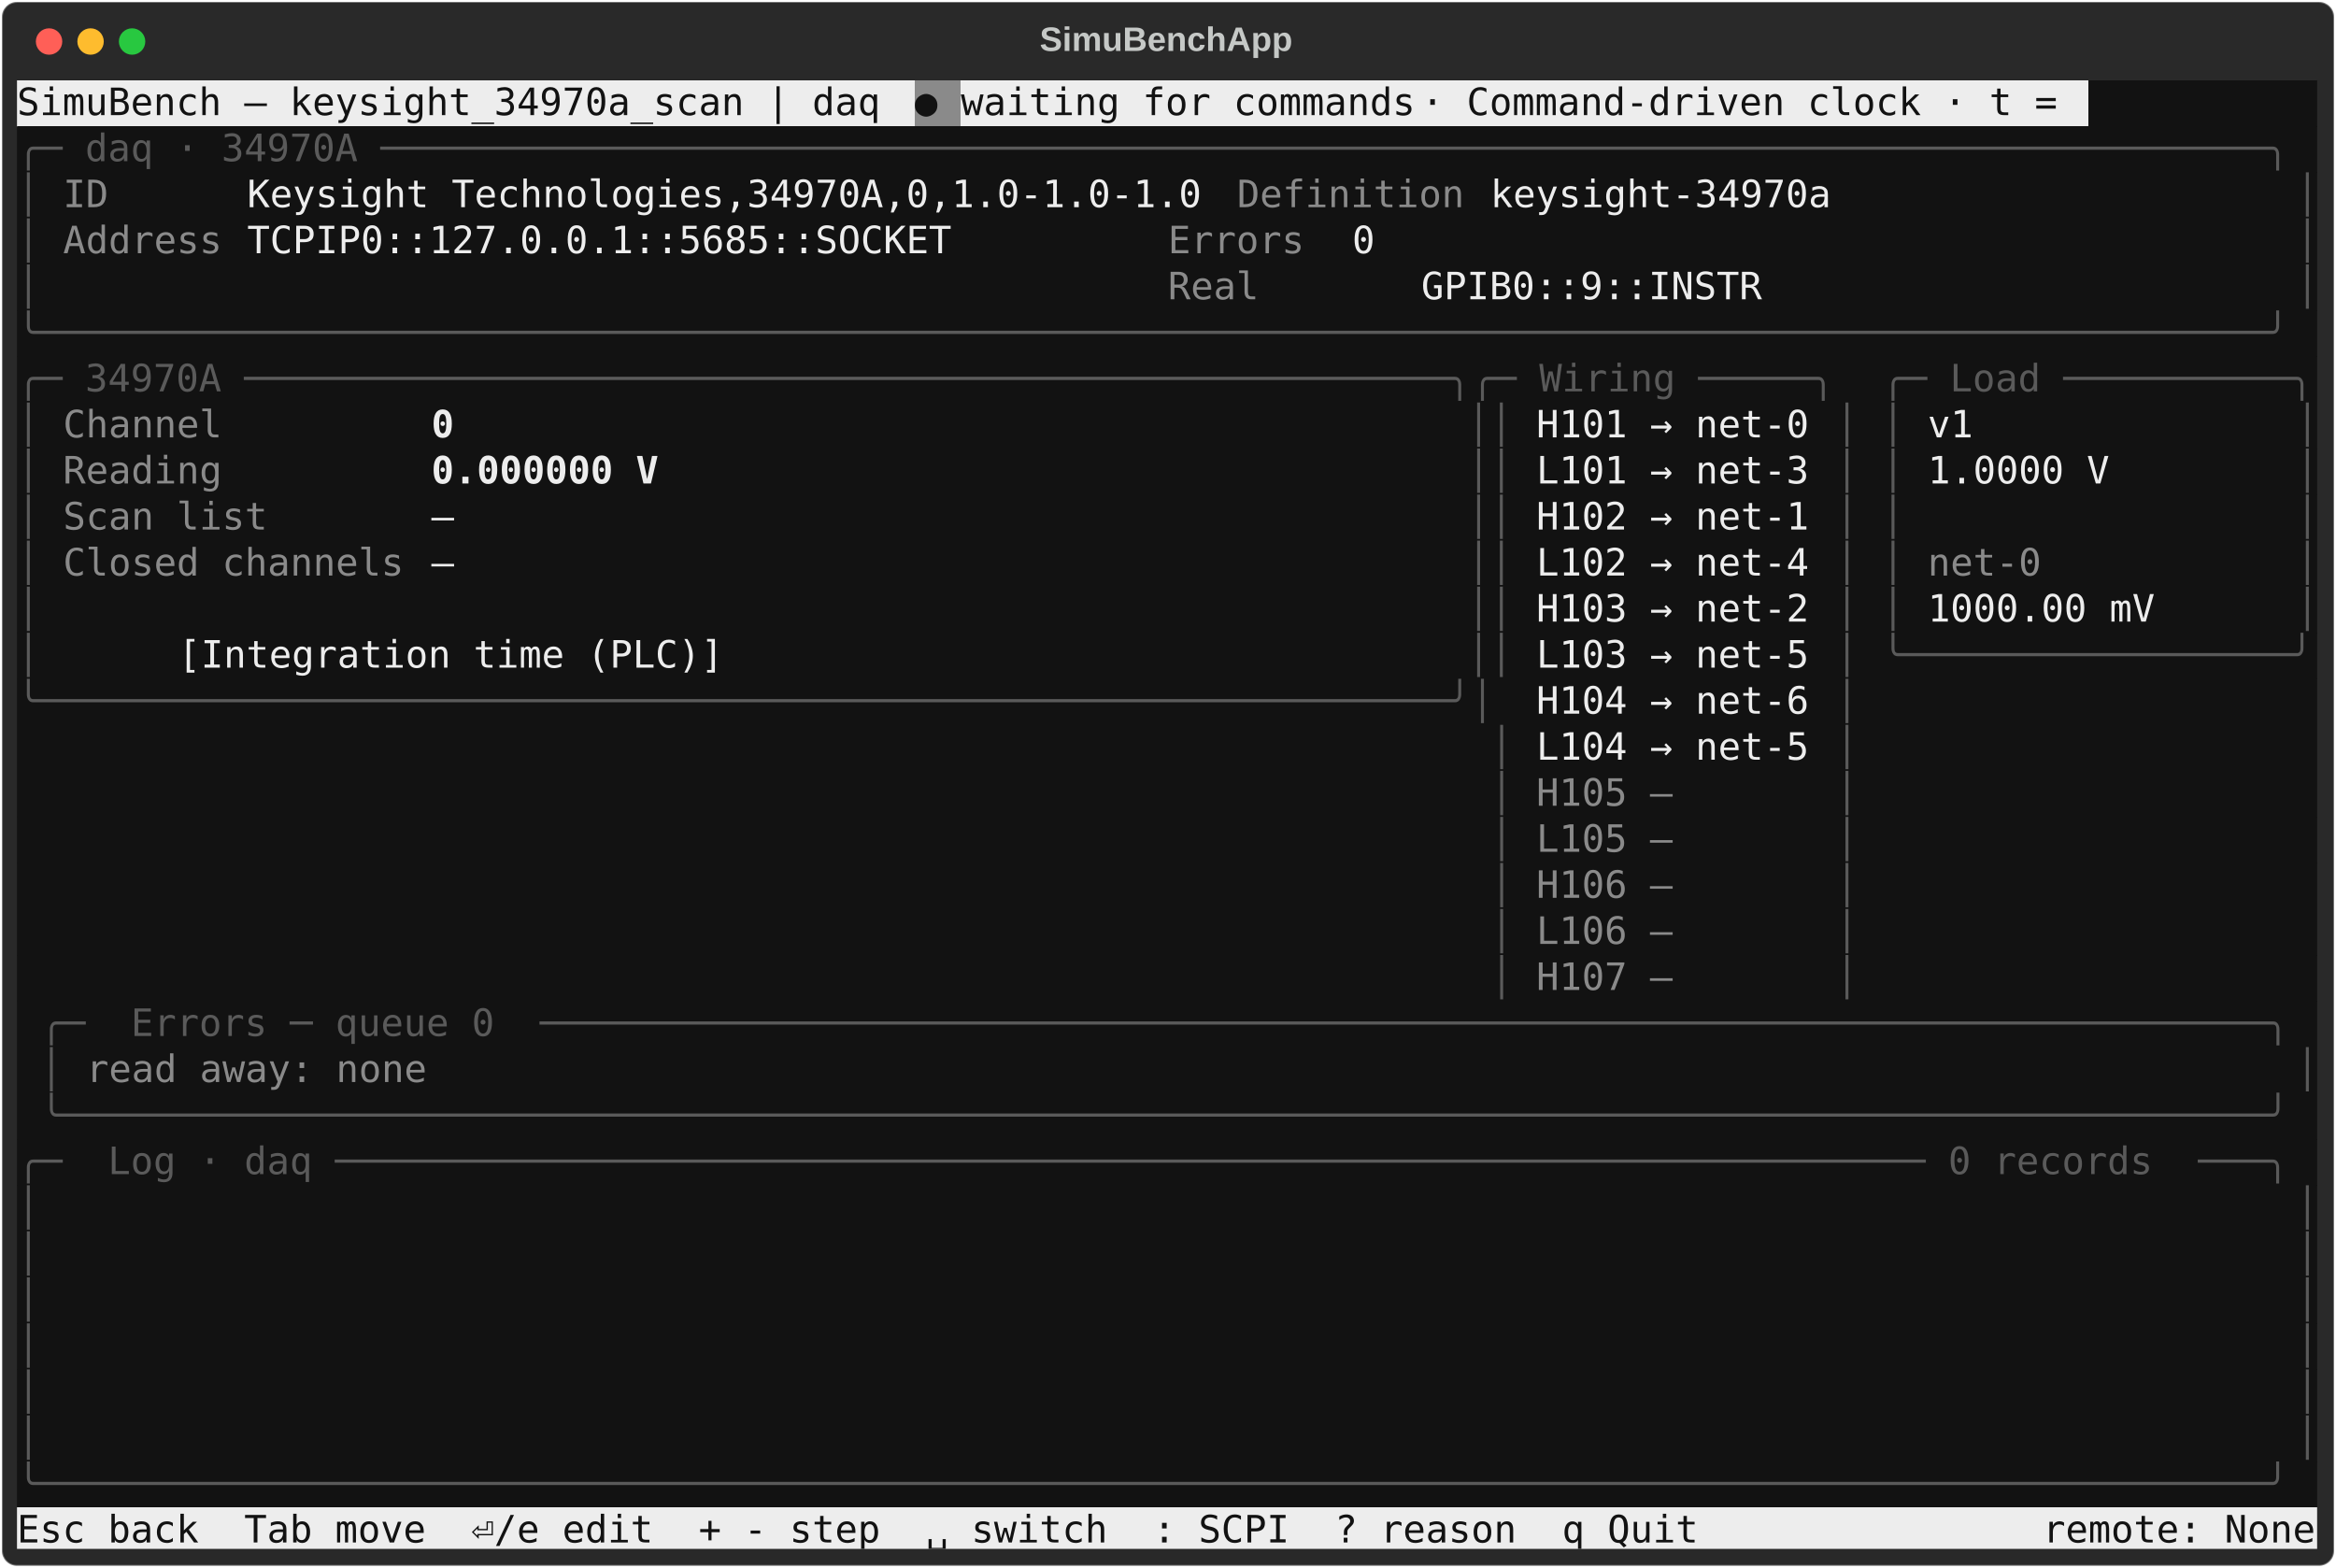
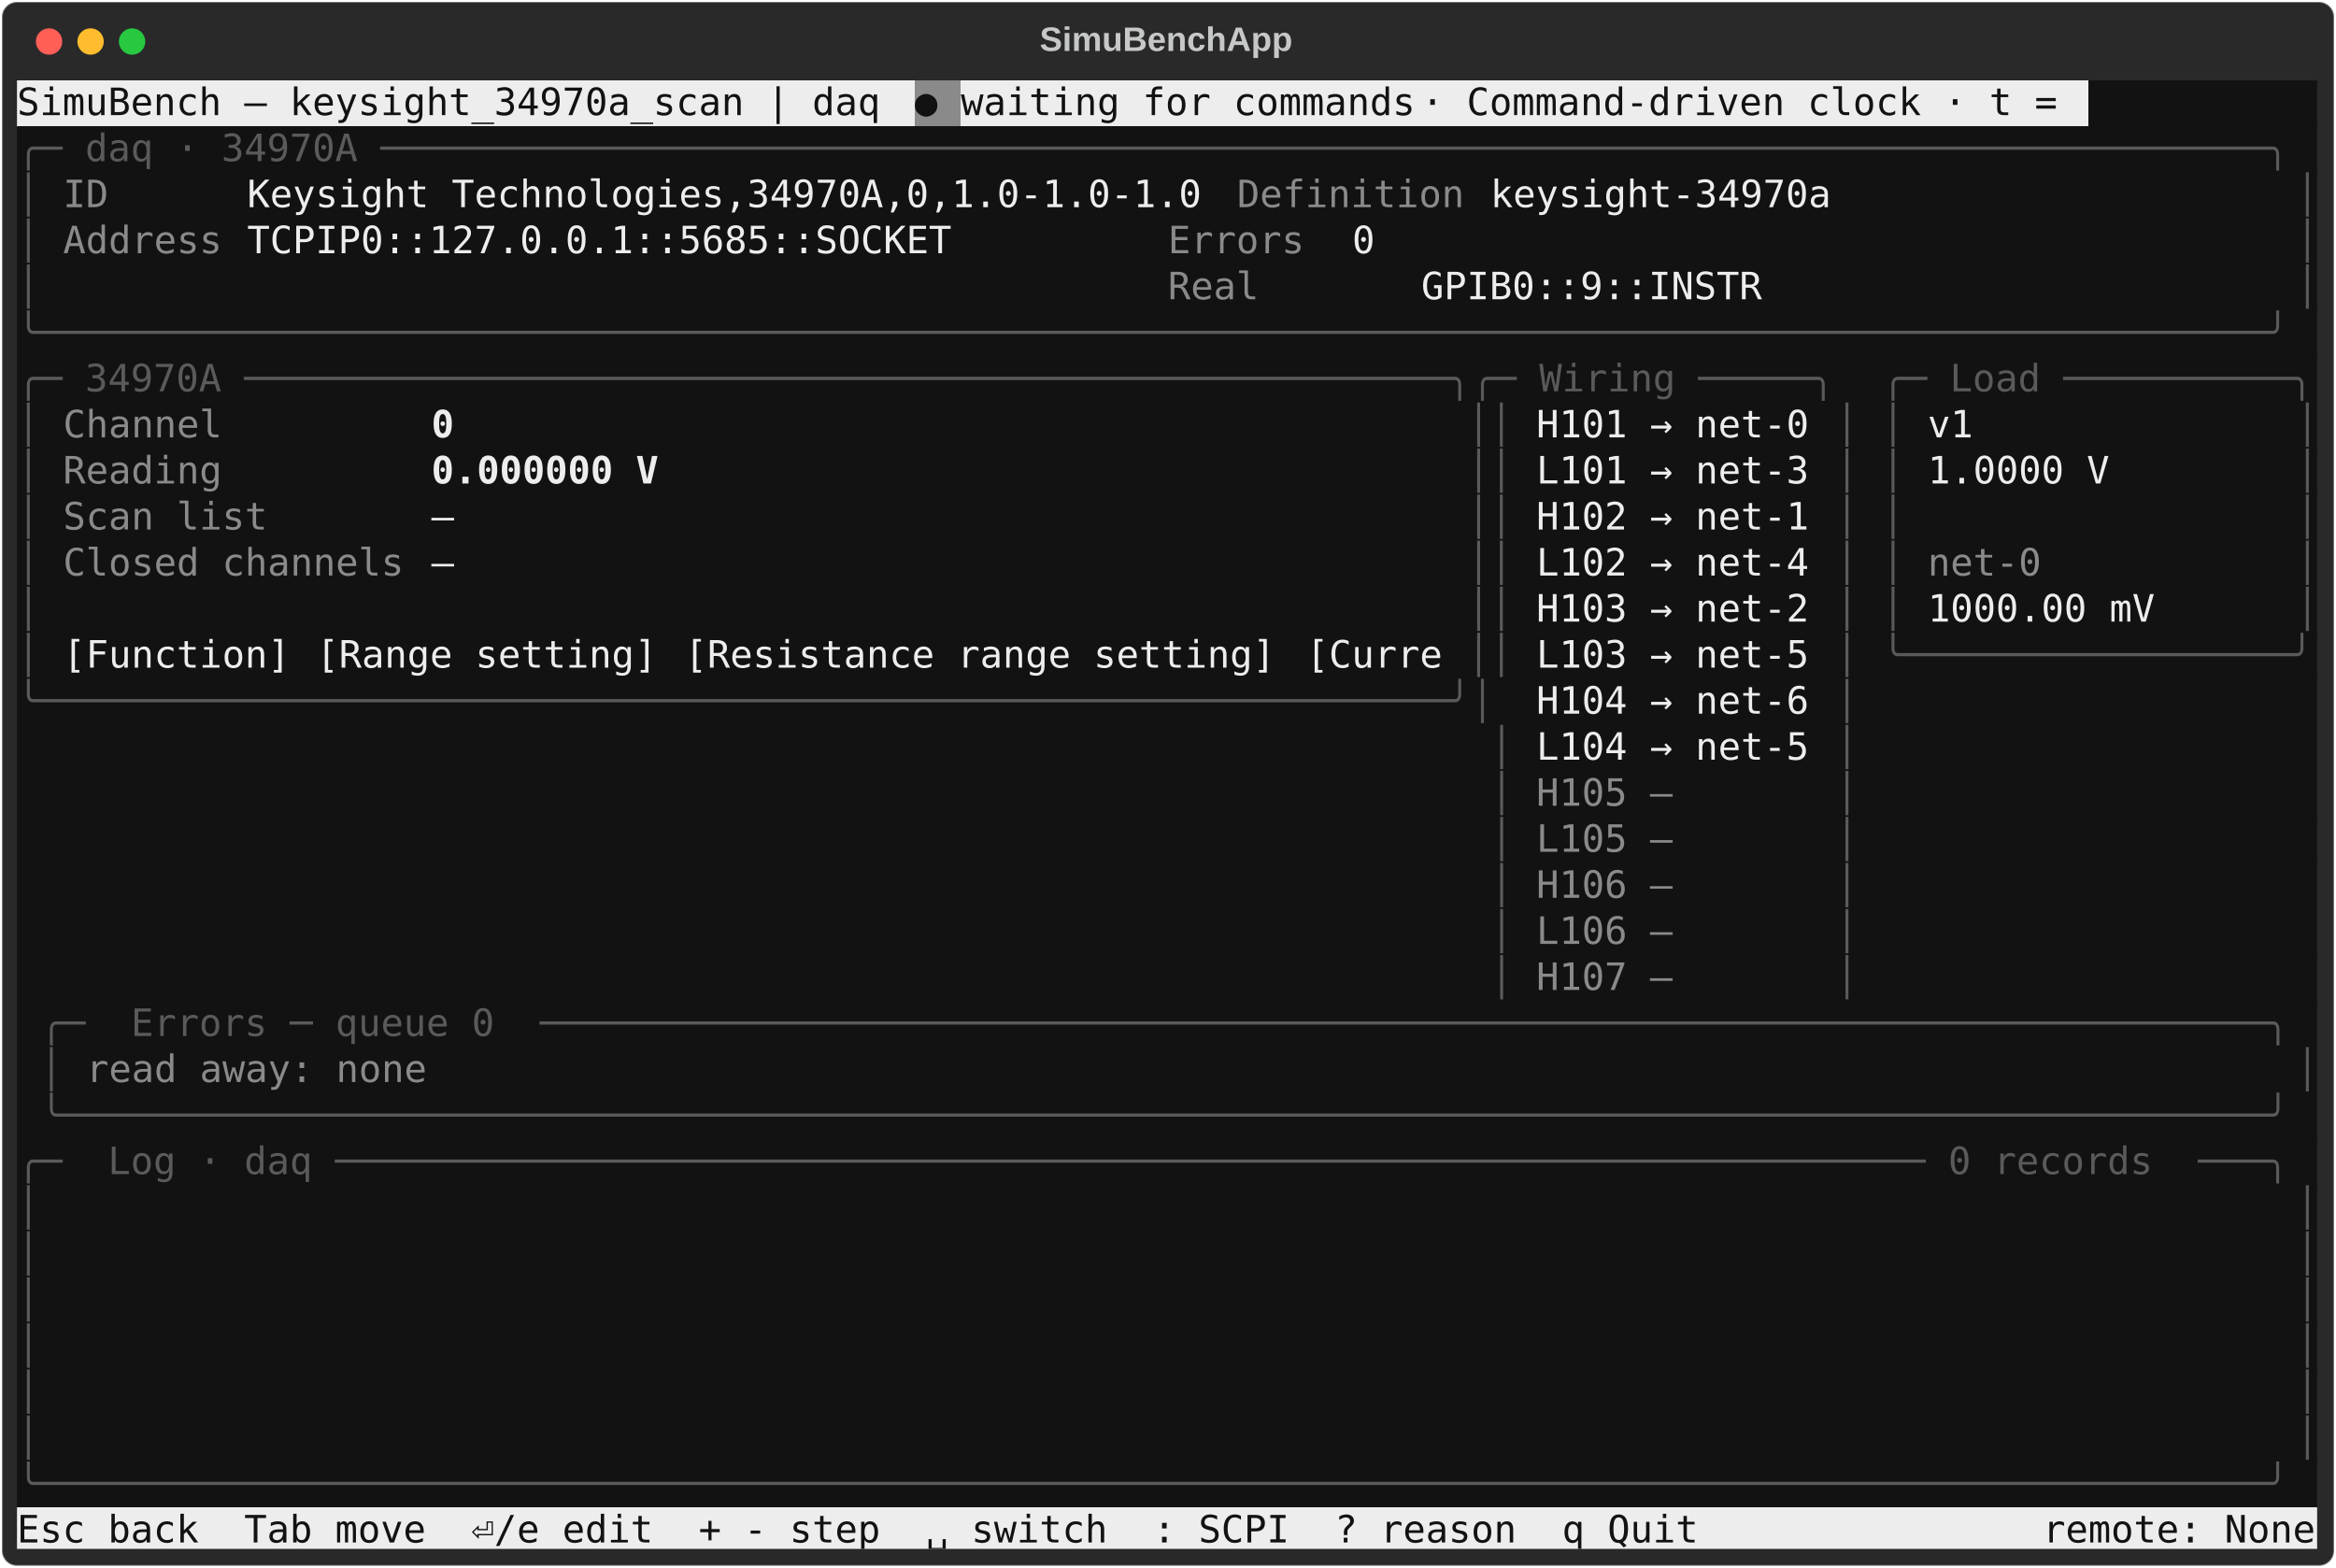
<svg xmlns="http://www.w3.org/2000/svg" class="rich-terminal" viewBox="0 0 1238 830.8">
  <style>

    @font-face {
        font-family: "Fira Code";
        src: local("FiraCode-Regular"),
                url("https://cdnjs.cloudflare.com/ajax/libs/firacode/6.2.0/woff2/FiraCode-Regular.woff2") format("woff2"),
                url("https://cdnjs.cloudflare.com/ajax/libs/firacode/6.2.0/woff/FiraCode-Regular.woff") format("woff");
        font-style: normal;
        font-weight: 400;
    }
    @font-face {
        font-family: "Fira Code";
        src: local("FiraCode-Bold"),
                url("https://cdnjs.cloudflare.com/ajax/libs/firacode/6.2.0/woff2/FiraCode-Bold.woff2") format("woff2"),
                url("https://cdnjs.cloudflare.com/ajax/libs/firacode/6.2.0/woff/FiraCode-Bold.woff") format("woff");
        font-style: bold;
        font-weight: 700;
    }

    .terminal-matrix {
        font-family: Fira Code, monospace;
        font-size: 20px;
        line-height: 24.4px;
        font-variant-east-asian: full-width;
    }

    .terminal-title {
        font-size: 18px;
        font-weight: bold;
        font-family: arial;
    }

    .terminal-r1 { fill: #121212 }
.terminal-r2 { fill: #c5c8c6 }
.terminal-r3 { fill: #5a5a5a }
.terminal-r4 { fill: #8a8a8a }
.terminal-r5 { fill: #ededed }
.terminal-r6 { fill: #ededed;font-weight: bold }
    </style>
  <defs>
    <clipPath id="terminal-clip-terminal">
      <rect x="0" y="0" width="1219.0" height="779.8" />
    </clipPath>
    <clipPath id="terminal-line-0">
      <rect x="0" y="1.5" width="1220" height="24.65" />
    </clipPath>
    <clipPath id="terminal-line-1">
      <rect x="0" y="25.9" width="1220" height="24.65" />
    </clipPath>
    <clipPath id="terminal-line-2">
      <rect x="0" y="50.3" width="1220" height="24.65" />
    </clipPath>
    <clipPath id="terminal-line-3">
      <rect x="0" y="74.7" width="1220" height="24.65" />
    </clipPath>
    <clipPath id="terminal-line-4">
      <rect x="0" y="99.1" width="1220" height="24.65" />
    </clipPath>
    <clipPath id="terminal-line-5">
      <rect x="0" y="123.5" width="1220" height="24.65" />
    </clipPath>
    <clipPath id="terminal-line-6">
      <rect x="0" y="147.9" width="1220" height="24.65" />
    </clipPath>
    <clipPath id="terminal-line-7">
      <rect x="0" y="172.3" width="1220" height="24.65" />
    </clipPath>
    <clipPath id="terminal-line-8">
      <rect x="0" y="196.7" width="1220" height="24.65" />
    </clipPath>
    <clipPath id="terminal-line-9">
      <rect x="0" y="221.1" width="1220" height="24.65" />
    </clipPath>
    <clipPath id="terminal-line-10">
      <rect x="0" y="245.5" width="1220" height="24.65" />
    </clipPath>
    <clipPath id="terminal-line-11">
      <rect x="0" y="269.9" width="1220" height="24.65" />
    </clipPath>
    <clipPath id="terminal-line-12">
      <rect x="0" y="294.3" width="1220" height="24.65" />
    </clipPath>
    <clipPath id="terminal-line-13">
      <rect x="0" y="318.7" width="1220" height="24.65" />
    </clipPath>
    <clipPath id="terminal-line-14">
      <rect x="0" y="343.1" width="1220" height="24.65" />
    </clipPath>
    <clipPath id="terminal-line-15">
      <rect x="0" y="367.5" width="1220" height="24.65" />
    </clipPath>
    <clipPath id="terminal-line-16">
      <rect x="0" y="391.9" width="1220" height="24.65" />
    </clipPath>
    <clipPath id="terminal-line-17">
      <rect x="0" y="416.3" width="1220" height="24.65" />
    </clipPath>
    <clipPath id="terminal-line-18">
      <rect x="0" y="440.7" width="1220" height="24.65" />
    </clipPath>
    <clipPath id="terminal-line-19">
      <rect x="0" y="465.1" width="1220" height="24.65" />
    </clipPath>
    <clipPath id="terminal-line-20">
      <rect x="0" y="489.5" width="1220" height="24.65" />
    </clipPath>
    <clipPath id="terminal-line-21">
      <rect x="0" y="513.9" width="1220" height="24.65" />
    </clipPath>
    <clipPath id="terminal-line-22">
      <rect x="0" y="538.3" width="1220" height="24.65" />
    </clipPath>
    <clipPath id="terminal-line-23">
      <rect x="0" y="562.7" width="1220" height="24.65" />
    </clipPath>
    <clipPath id="terminal-line-24">
      <rect x="0" y="587.1" width="1220" height="24.65" />
    </clipPath>
    <clipPath id="terminal-line-25">
      <rect x="0" y="611.5" width="1220" height="24.65" />
    </clipPath>
    <clipPath id="terminal-line-26">
      <rect x="0" y="635.9" width="1220" height="24.65" />
    </clipPath>
    <clipPath id="terminal-line-27">
      <rect x="0" y="660.3" width="1220" height="24.65" />
    </clipPath>
    <clipPath id="terminal-line-28">
      <rect x="0" y="684.7" width="1220" height="24.65" />
    </clipPath>
    <clipPath id="terminal-line-29">
      <rect x="0" y="709.1" width="1220" height="24.65" />
    </clipPath>
    <clipPath id="terminal-line-30">
      <rect x="0" y="733.5" width="1220" height="24.65" />
    </clipPath>
  </defs>
  <rect fill="#292929" stroke="rgba(255,255,255,0.35)" stroke-width="1" x="1" y="1" width="1236" height="828.8" rx="8" />
  <text class="terminal-title" fill="#c5c8c6" text-anchor="middle" x="618" y="27">SimuBenchApp</text>
  <g transform="translate(26,22)">
    <circle cx="0" cy="0" r="7" fill="#ff5f57" />
    <circle cx="22" cy="0" r="7" fill="#febc2e" />
    <circle cx="44" cy="0" r="7" fill="#28c840" />
  </g>
  <g transform="translate(9, 41)" clip-path="url(#terminal-clip-terminal)">
    <rect fill="#ededed" x="0" y="1.5" width="463.6" height="24.65" shape-rendering="crispEdges" />
    <rect fill="#ededed" x="463.6" y="1.5" width="12.2" height="24.65" shape-rendering="crispEdges" />
    <rect fill="#8a8a8a" x="475.8" y="1.5" width="24.4" height="24.65" shape-rendering="crispEdges" />
    <rect fill="#ededed" x="500.2" y="1.5" width="244" height="24.65" shape-rendering="crispEdges" />
    <rect fill="#ededed" x="744.2" y="1.5" width="353.8" height="24.65" shape-rendering="crispEdges" />
    <rect fill="#121212" x="1098" y="1.5" width="122" height="24.65" shape-rendering="crispEdges" />
    <rect fill="#121212" x="0" y="25.9" width="1220" height="24.65" shape-rendering="crispEdges" />
    <rect fill="#121212" x="0" y="50.3" width="12.2" height="24.65" shape-rendering="crispEdges" />
    <rect fill="#121212" x="12.2" y="50.3" width="12.2" height="24.65" shape-rendering="crispEdges" />
    <rect fill="#121212" x="24.4" y="50.3" width="97.6" height="24.65" shape-rendering="crispEdges" />
    <rect fill="#121212" x="122" y="50.3" width="524.6" height="24.65" shape-rendering="crispEdges" />
    <rect fill="#121212" x="646.6" y="50.3" width="134.2" height="24.65" shape-rendering="crispEdges" />
    <rect fill="#121212" x="780.8" y="50.3" width="414.8" height="24.65" shape-rendering="crispEdges" />
    <rect fill="#121212" x="1195.6" y="50.3" width="12.2" height="24.65" shape-rendering="crispEdges" />
    <rect fill="#121212" x="1207.8" y="50.3" width="12.2" height="24.65" shape-rendering="crispEdges" />
    <rect fill="#121212" x="0" y="74.7" width="12.2" height="24.65" shape-rendering="crispEdges" />
    <rect fill="#121212" x="12.2" y="74.7" width="12.2" height="24.65" shape-rendering="crispEdges" />
    <rect fill="#121212" x="24.4" y="74.7" width="97.6" height="24.65" shape-rendering="crispEdges" />
    <rect fill="#121212" x="122" y="74.7" width="488" height="24.65" shape-rendering="crispEdges" />
    <rect fill="#121212" x="610" y="74.7" width="97.6" height="24.65" shape-rendering="crispEdges" />
    <rect fill="#121212" x="707.6" y="74.7" width="488" height="24.65" shape-rendering="crispEdges" />
    <rect fill="#121212" x="1195.6" y="74.7" width="12.2" height="24.65" shape-rendering="crispEdges" />
    <rect fill="#121212" x="1207.8" y="74.7" width="12.2" height="24.65" shape-rendering="crispEdges" />
    <rect fill="#121212" x="0" y="99.1" width="12.2" height="24.65" shape-rendering="crispEdges" />
    <rect fill="#121212" x="12.2" y="99.1" width="12.2" height="24.65" shape-rendering="crispEdges" />
    <rect fill="#121212" x="24.4" y="99.1" width="585.6" height="24.65" shape-rendering="crispEdges" />
    <rect fill="#121212" x="610" y="99.1" width="134.2" height="24.65" shape-rendering="crispEdges" />
    <rect fill="#121212" x="744.2" y="99.1" width="451.4" height="24.65" shape-rendering="crispEdges" />
    <rect fill="#121212" x="1195.6" y="99.1" width="12.2" height="24.65" shape-rendering="crispEdges" />
    <rect fill="#121212" x="1207.8" y="99.1" width="12.2" height="24.65" shape-rendering="crispEdges" />
    <rect fill="#121212" x="0" y="123.5" width="1220" height="24.65" shape-rendering="crispEdges" />
    <rect fill="#121212" x="0" y="147.9" width="976" height="24.65" shape-rendering="crispEdges" />
    <rect fill="#121212" x="976" y="147.9" width="12.2" height="24.65" shape-rendering="crispEdges" />
    <rect fill="#121212" x="988.2" y="147.9" width="231.8" height="24.65" shape-rendering="crispEdges" />
    <rect fill="#121212" x="0" y="172.3" width="12.2" height="24.65" shape-rendering="crispEdges" />
    <rect fill="#121212" x="12.2" y="172.3" width="12.2" height="24.65" shape-rendering="crispEdges" />
    <rect fill="#121212" x="24.4" y="172.3" width="195.2" height="24.65" shape-rendering="crispEdges" />
    <rect fill="#121212" x="219.6" y="172.3" width="12.2" height="24.65" shape-rendering="crispEdges" />
    <rect fill="#121212" x="231.8" y="172.3" width="524.6" height="24.65" shape-rendering="crispEdges" />
    <rect fill="#121212" x="756.4" y="172.3" width="12.2" height="24.65" shape-rendering="crispEdges" />
    <rect fill="#121212" x="768.6" y="172.3" width="24.4" height="24.65" shape-rendering="crispEdges" />
    <rect fill="#121212" x="793" y="172.3" width="12.2" height="24.65" shape-rendering="crispEdges" />
    <rect fill="#121212" x="805.2" y="172.3" width="146.4" height="24.65" shape-rendering="crispEdges" />
    <rect fill="#121212" x="951.6" y="172.3" width="12.2" height="24.65" shape-rendering="crispEdges" />
    <rect fill="#121212" x="963.8" y="172.3" width="12.2" height="24.65" shape-rendering="crispEdges" />
    <rect fill="#121212" x="976" y="172.3" width="12.2" height="24.65" shape-rendering="crispEdges" />
    <rect fill="#121212" x="988.2" y="172.3" width="12.2" height="24.65" shape-rendering="crispEdges" />
    <rect fill="#121212" x="1000.4" y="172.3" width="12.2" height="24.65" shape-rendering="crispEdges" />
    <rect fill="#121212" x="1012.6" y="172.3" width="170.8" height="24.65" shape-rendering="crispEdges" />
    <rect fill="#121212" x="1183.4" y="172.3" width="24.4" height="24.65" shape-rendering="crispEdges" />
    <rect fill="#121212" x="1207.8" y="172.3" width="12.2" height="24.65" shape-rendering="crispEdges" />
    <rect fill="#121212" x="0" y="196.7" width="12.2" height="24.65" shape-rendering="crispEdges" />
    <rect fill="#121212" x="12.2" y="196.7" width="12.2" height="24.65" shape-rendering="crispEdges" />
    <rect fill="#121212" x="24.4" y="196.7" width="195.2" height="24.65" shape-rendering="crispEdges" />
    <rect fill="#121212" x="219.6" y="196.7" width="122" height="24.65" shape-rendering="crispEdges" />
    <rect fill="#121212" x="341.6" y="196.7" width="414.8" height="24.65" shape-rendering="crispEdges" />
    <rect fill="#121212" x="756.4" y="196.7" width="12.2" height="24.65" shape-rendering="crispEdges" />
    <rect fill="#121212" x="768.6" y="196.7" width="24.4" height="24.65" shape-rendering="crispEdges" />
    <rect fill="#121212" x="793" y="196.7" width="12.2" height="24.65" shape-rendering="crispEdges" />
    <rect fill="#121212" x="805.2" y="196.7" width="146.4" height="24.65" shape-rendering="crispEdges" />
    <rect fill="#121212" x="951.6" y="196.7" width="12.2" height="24.65" shape-rendering="crispEdges" />
    <rect fill="#121212" x="963.8" y="196.7" width="12.2" height="24.65" shape-rendering="crispEdges" />
    <rect fill="#121212" x="976" y="196.7" width="12.2" height="24.65" shape-rendering="crispEdges" />
    <rect fill="#121212" x="988.2" y="196.7" width="12.2" height="24.65" shape-rendering="crispEdges" />
    <rect fill="#121212" x="1000.4" y="196.7" width="12.2" height="24.65" shape-rendering="crispEdges" />
    <rect fill="#121212" x="1012.6" y="196.7" width="170.8" height="24.65" shape-rendering="crispEdges" />
    <rect fill="#121212" x="1183.4" y="196.7" width="24.4" height="24.65" shape-rendering="crispEdges" />
    <rect fill="#121212" x="1207.8" y="196.7" width="12.2" height="24.65" shape-rendering="crispEdges" />
    <rect fill="#121212" x="0" y="221.1" width="12.2" height="24.65" shape-rendering="crispEdges" />
    <rect fill="#121212" x="12.2" y="221.1" width="12.2" height="24.65" shape-rendering="crispEdges" />
    <rect fill="#121212" x="24.4" y="221.1" width="195.2" height="24.65" shape-rendering="crispEdges" />
    <rect fill="#121212" x="219.6" y="221.1" width="536.8" height="24.65" shape-rendering="crispEdges" />
    <rect fill="#121212" x="756.4" y="221.1" width="12.2" height="24.65" shape-rendering="crispEdges" />
    <rect fill="#121212" x="768.6" y="221.1" width="24.4" height="24.65" shape-rendering="crispEdges" />
    <rect fill="#121212" x="793" y="221.1" width="12.2" height="24.65" shape-rendering="crispEdges" />
    <rect fill="#121212" x="805.2" y="221.1" width="146.4" height="24.65" shape-rendering="crispEdges" />
    <rect fill="#121212" x="951.6" y="221.1" width="12.2" height="24.65" shape-rendering="crispEdges" />
    <rect fill="#121212" x="963.8" y="221.1" width="12.2" height="24.65" shape-rendering="crispEdges" />
    <rect fill="#121212" x="976" y="221.1" width="12.2" height="24.65" shape-rendering="crispEdges" />
    <rect fill="#121212" x="988.2" y="221.1" width="12.2" height="24.65" shape-rendering="crispEdges" />
    <rect fill="#121212" x="1000.4" y="221.1" width="12.2" height="24.65" shape-rendering="crispEdges" />
    <rect fill="#121212" x="1012.6" y="221.1" width="170.8" height="24.65" shape-rendering="crispEdges" />
    <rect fill="#121212" x="1183.4" y="221.1" width="24.4" height="24.65" shape-rendering="crispEdges" />
    <rect fill="#121212" x="1207.8" y="221.1" width="12.2" height="24.65" shape-rendering="crispEdges" />
    <rect fill="#121212" x="0" y="245.5" width="12.2" height="24.65" shape-rendering="crispEdges" />
    <rect fill="#121212" x="12.2" y="245.5" width="12.2" height="24.65" shape-rendering="crispEdges" />
    <rect fill="#121212" x="24.4" y="245.5" width="195.2" height="24.65" shape-rendering="crispEdges" />
    <rect fill="#121212" x="219.6" y="245.5" width="536.8" height="24.65" shape-rendering="crispEdges" />
    <rect fill="#121212" x="756.4" y="245.5" width="12.2" height="24.65" shape-rendering="crispEdges" />
    <rect fill="#121212" x="768.6" y="245.5" width="24.4" height="24.65" shape-rendering="crispEdges" />
    <rect fill="#121212" x="793" y="245.5" width="12.2" height="24.65" shape-rendering="crispEdges" />
    <rect fill="#121212" x="805.2" y="245.5" width="146.4" height="24.65" shape-rendering="crispEdges" />
    <rect fill="#121212" x="951.6" y="245.5" width="12.2" height="24.65" shape-rendering="crispEdges" />
    <rect fill="#121212" x="963.8" y="245.5" width="12.2" height="24.65" shape-rendering="crispEdges" />
    <rect fill="#121212" x="976" y="245.5" width="12.2" height="24.65" shape-rendering="crispEdges" />
    <rect fill="#121212" x="988.2" y="245.5" width="12.2" height="24.65" shape-rendering="crispEdges" />
    <rect fill="#121212" x="1000.4" y="245.5" width="12.2" height="24.65" shape-rendering="crispEdges" />
    <rect fill="#121212" x="1012.6" y="245.5" width="61" height="24.65" shape-rendering="crispEdges" />
    <rect fill="#121212" x="1073.6" y="245.5" width="109.8" height="24.65" shape-rendering="crispEdges" />
    <rect fill="#121212" x="1183.4" y="245.5" width="24.4" height="24.65" shape-rendering="crispEdges" />
    <rect fill="#121212" x="1207.8" y="245.5" width="12.2" height="24.65" shape-rendering="crispEdges" />
    <rect fill="#121212" x="0" y="269.9" width="12.2" height="24.65" shape-rendering="crispEdges" />
    <rect fill="#121212" x="12.2" y="269.9" width="12.2" height="24.65" shape-rendering="crispEdges" />
    <rect fill="#121212" x="24.4" y="269.9" width="732" height="24.65" shape-rendering="crispEdges" />
    <rect fill="#121212" x="756.4" y="269.9" width="12.2" height="24.65" shape-rendering="crispEdges" />
    <rect fill="#121212" x="768.6" y="269.9" width="24.4" height="24.65" shape-rendering="crispEdges" />
    <rect fill="#121212" x="793" y="269.9" width="12.2" height="24.65" shape-rendering="crispEdges" />
    <rect fill="#121212" x="805.2" y="269.9" width="146.4" height="24.65" shape-rendering="crispEdges" />
    <rect fill="#121212" x="951.6" y="269.9" width="12.2" height="24.65" shape-rendering="crispEdges" />
    <rect fill="#121212" x="963.8" y="269.9" width="12.2" height="24.65" shape-rendering="crispEdges" />
    <rect fill="#121212" x="976" y="269.9" width="12.2" height="24.65" shape-rendering="crispEdges" />
    <rect fill="#121212" x="988.2" y="269.9" width="12.2" height="24.65" shape-rendering="crispEdges" />
    <rect fill="#121212" x="1000.4" y="269.9" width="12.2" height="24.65" shape-rendering="crispEdges" />
    <rect fill="#121212" x="1012.6" y="269.9" width="170.8" height="24.65" shape-rendering="crispEdges" />
    <rect fill="#121212" x="1183.4" y="269.9" width="24.4" height="24.65" shape-rendering="crispEdges" />
    <rect fill="#121212" x="1207.8" y="269.9" width="12.2" height="24.65" shape-rendering="crispEdges" />
    <rect fill="#121212" x="0" y="294.3" width="12.2" height="24.65" shape-rendering="crispEdges" />
-     <rect fill="#121212" x="12.2" y="294.3" width="73.2" height="24.65" shape-rendering="crispEdges" />
-     <rect fill="#121212" x="85.4" y="294.3" width="292.8" height="24.65" shape-rendering="crispEdges" />
-     <rect fill="#121212" x="378.2" y="294.3" width="390.4" height="24.65" shape-rendering="crispEdges" />
+     <rect fill="#121212" x="12.2" y="294.3" width="12.2" height="24.65" shape-rendering="crispEdges" />
+     <rect fill="#121212" x="24.4" y="294.3" width="122" height="24.65" shape-rendering="crispEdges" />
+     <rect fill="#121212" x="146.4" y="294.3" width="12.2" height="24.65" shape-rendering="crispEdges" />
+     <rect fill="#121212" x="158.6" y="294.3" width="183" height="24.65" shape-rendering="crispEdges" />
+     <rect fill="#121212" x="341.6" y="294.3" width="12.2" height="24.65" shape-rendering="crispEdges" />
+     <rect fill="#121212" x="353.8" y="294.3" width="317.2" height="24.65" shape-rendering="crispEdges" />
+     <rect fill="#121212" x="671" y="294.3" width="12.2" height="24.65" shape-rendering="crispEdges" />
+     <rect fill="#121212" x="683.2" y="294.3" width="73.2" height="24.65" shape-rendering="crispEdges" />
+     <rect fill="#121212" x="756.4" y="294.3" width="12.2" height="24.65" shape-rendering="crispEdges" />
    <rect fill="#121212" x="768.6" y="294.3" width="24.4" height="24.65" shape-rendering="crispEdges" />
    <rect fill="#121212" x="793" y="294.3" width="12.2" height="24.65" shape-rendering="crispEdges" />
    <rect fill="#121212" x="805.2" y="294.3" width="146.4" height="24.65" shape-rendering="crispEdges" />
    <rect fill="#121212" x="951.6" y="294.3" width="12.2" height="24.65" shape-rendering="crispEdges" />
    <rect fill="#121212" x="963.8" y="294.3" width="12.2" height="24.65" shape-rendering="crispEdges" />
    <rect fill="#121212" x="976" y="294.3" width="12.2" height="24.65" shape-rendering="crispEdges" />
    <rect fill="#121212" x="988.2" y="294.3" width="231.8" height="24.65" shape-rendering="crispEdges" />
    <rect fill="#121212" x="0" y="318.7" width="793" height="24.65" shape-rendering="crispEdges" />
    <rect fill="#121212" x="793" y="318.7" width="12.2" height="24.65" shape-rendering="crispEdges" />
    <rect fill="#121212" x="805.2" y="318.7" width="146.4" height="24.65" shape-rendering="crispEdges" />
    <rect fill="#121212" x="951.6" y="318.7" width="12.2" height="24.65" shape-rendering="crispEdges" />
    <rect fill="#121212" x="963.8" y="318.7" width="12.2" height="24.65" shape-rendering="crispEdges" />
    <rect fill="#121212" x="976" y="318.7" width="244" height="24.65" shape-rendering="crispEdges" />
    <rect fill="#121212" x="0" y="343.1" width="780.8" height="24.65" shape-rendering="crispEdges" />
    <rect fill="#121212" x="780.8" y="343.1" width="12.2" height="24.65" shape-rendering="crispEdges" />
    <rect fill="#121212" x="793" y="343.1" width="12.2" height="24.65" shape-rendering="crispEdges" />
    <rect fill="#121212" x="805.2" y="343.1" width="146.4" height="24.65" shape-rendering="crispEdges" />
    <rect fill="#121212" x="951.6" y="343.1" width="12.2" height="24.65" shape-rendering="crispEdges" />
    <rect fill="#121212" x="963.8" y="343.1" width="12.2" height="24.65" shape-rendering="crispEdges" />
    <rect fill="#121212" x="976" y="343.1" width="244" height="24.65" shape-rendering="crispEdges" />
    <rect fill="#121212" x="0" y="367.5" width="780.8" height="24.65" shape-rendering="crispEdges" />
    <rect fill="#121212" x="780.8" y="367.5" width="12.2" height="24.65" shape-rendering="crispEdges" />
    <rect fill="#121212" x="793" y="367.5" width="12.2" height="24.65" shape-rendering="crispEdges" />
    <rect fill="#121212" x="805.2" y="367.5" width="73.2" height="24.65" shape-rendering="crispEdges" />
    <rect fill="#121212" x="878.4" y="367.5" width="73.2" height="24.65" shape-rendering="crispEdges" />
    <rect fill="#121212" x="951.6" y="367.5" width="12.2" height="24.65" shape-rendering="crispEdges" />
    <rect fill="#121212" x="963.8" y="367.5" width="12.2" height="24.65" shape-rendering="crispEdges" />
    <rect fill="#121212" x="976" y="367.5" width="244" height="24.65" shape-rendering="crispEdges" />
    <rect fill="#121212" x="0" y="391.9" width="780.8" height="24.65" shape-rendering="crispEdges" />
    <rect fill="#121212" x="780.8" y="391.9" width="12.2" height="24.65" shape-rendering="crispEdges" />
    <rect fill="#121212" x="793" y="391.9" width="12.2" height="24.65" shape-rendering="crispEdges" />
    <rect fill="#121212" x="805.2" y="391.9" width="73.2" height="24.65" shape-rendering="crispEdges" />
    <rect fill="#121212" x="878.4" y="391.9" width="73.2" height="24.65" shape-rendering="crispEdges" />
    <rect fill="#121212" x="951.6" y="391.9" width="12.2" height="24.65" shape-rendering="crispEdges" />
    <rect fill="#121212" x="963.8" y="391.9" width="12.2" height="24.65" shape-rendering="crispEdges" />
    <rect fill="#121212" x="976" y="391.9" width="244" height="24.65" shape-rendering="crispEdges" />
    <rect fill="#121212" x="0" y="416.3" width="780.8" height="24.65" shape-rendering="crispEdges" />
    <rect fill="#121212" x="780.8" y="416.3" width="12.2" height="24.65" shape-rendering="crispEdges" />
    <rect fill="#121212" x="793" y="416.3" width="12.2" height="24.65" shape-rendering="crispEdges" />
    <rect fill="#121212" x="805.2" y="416.3" width="73.2" height="24.65" shape-rendering="crispEdges" />
    <rect fill="#121212" x="878.4" y="416.3" width="73.2" height="24.65" shape-rendering="crispEdges" />
    <rect fill="#121212" x="951.6" y="416.3" width="12.2" height="24.65" shape-rendering="crispEdges" />
    <rect fill="#121212" x="963.8" y="416.3" width="12.2" height="24.65" shape-rendering="crispEdges" />
    <rect fill="#121212" x="976" y="416.3" width="244" height="24.65" shape-rendering="crispEdges" />
    <rect fill="#121212" x="0" y="440.7" width="780.8" height="24.65" shape-rendering="crispEdges" />
    <rect fill="#121212" x="780.8" y="440.7" width="12.2" height="24.65" shape-rendering="crispEdges" />
    <rect fill="#121212" x="793" y="440.7" width="12.2" height="24.65" shape-rendering="crispEdges" />
    <rect fill="#121212" x="805.2" y="440.7" width="73.2" height="24.65" shape-rendering="crispEdges" />
    <rect fill="#121212" x="878.4" y="440.7" width="73.2" height="24.65" shape-rendering="crispEdges" />
    <rect fill="#121212" x="951.6" y="440.7" width="12.2" height="24.65" shape-rendering="crispEdges" />
    <rect fill="#121212" x="963.8" y="440.7" width="12.2" height="24.65" shape-rendering="crispEdges" />
    <rect fill="#121212" x="976" y="440.7" width="244" height="24.65" shape-rendering="crispEdges" />
    <rect fill="#121212" x="0" y="465.1" width="780.8" height="24.65" shape-rendering="crispEdges" />
    <rect fill="#121212" x="780.8" y="465.1" width="12.2" height="24.65" shape-rendering="crispEdges" />
    <rect fill="#121212" x="793" y="465.1" width="12.2" height="24.65" shape-rendering="crispEdges" />
    <rect fill="#121212" x="805.2" y="465.1" width="73.2" height="24.65" shape-rendering="crispEdges" />
    <rect fill="#121212" x="878.4" y="465.1" width="73.2" height="24.65" shape-rendering="crispEdges" />
    <rect fill="#121212" x="951.6" y="465.1" width="12.2" height="24.65" shape-rendering="crispEdges" />
    <rect fill="#121212" x="963.8" y="465.1" width="12.2" height="24.65" shape-rendering="crispEdges" />
    <rect fill="#121212" x="976" y="465.1" width="244" height="24.65" shape-rendering="crispEdges" />
    <rect fill="#121212" x="0" y="489.5" width="12.2" height="24.65" shape-rendering="crispEdges" />
    <rect fill="#121212" x="12.2" y="489.5" width="1207.8" height="24.65" shape-rendering="crispEdges" />
    <rect fill="#121212" x="0" y="513.9" width="12.2" height="24.65" shape-rendering="crispEdges" />
    <rect fill="#121212" x="12.2" y="513.9" width="12.2" height="24.65" shape-rendering="crispEdges" />
    <rect fill="#121212" x="24.4" y="513.9" width="12.2" height="24.65" shape-rendering="crispEdges" />
    <rect fill="#121212" x="36.6" y="513.9" width="183" height="24.65" shape-rendering="crispEdges" />
    <rect fill="#121212" x="219.6" y="513.9" width="61" height="24.65" shape-rendering="crispEdges" />
    <rect fill="#121212" x="280.6" y="513.9" width="927.2" height="24.65" shape-rendering="crispEdges" />
    <rect fill="#121212" x="1207.8" y="513.9" width="12.2" height="24.65" shape-rendering="crispEdges" />
    <rect fill="#121212" x="0" y="538.3" width="12.2" height="24.65" shape-rendering="crispEdges" />
    <rect fill="#121212" x="12.2" y="538.3" width="1207.8" height="24.65" shape-rendering="crispEdges" />
    <rect fill="#121212" x="0" y="562.7" width="1220" height="24.65" shape-rendering="crispEdges" />
    <rect fill="#121212" x="0" y="587.1" width="12.2" height="24.65" shape-rendering="crispEdges" />
    <rect fill="#121212" x="12.2" y="587.1" width="12.2" height="24.65" shape-rendering="crispEdges" />
    <rect fill="#121212" x="24.4" y="587.1" width="0" height="24.65" shape-rendering="crispEdges" />
    <rect fill="#121212" x="24.4" y="587.1" width="1183.4" height="24.65" shape-rendering="crispEdges" />
    <rect fill="#121212" x="1207.8" y="587.1" width="12.2" height="24.65" shape-rendering="crispEdges" />
    <rect fill="#121212" x="0" y="611.5" width="12.2" height="24.65" shape-rendering="crispEdges" />
    <rect fill="#121212" x="12.2" y="611.5" width="1195.6" height="24.65" shape-rendering="crispEdges" />
    <rect fill="#121212" x="1207.8" y="611.5" width="12.2" height="24.65" shape-rendering="crispEdges" />
    <rect fill="#121212" x="0" y="635.9" width="12.2" height="24.65" shape-rendering="crispEdges" />
    <rect fill="#121212" x="12.2" y="635.9" width="1195.6" height="24.65" shape-rendering="crispEdges" />
    <rect fill="#121212" x="1207.8" y="635.9" width="12.2" height="24.65" shape-rendering="crispEdges" />
    <rect fill="#121212" x="0" y="660.3" width="12.2" height="24.65" shape-rendering="crispEdges" />
    <rect fill="#121212" x="12.2" y="660.3" width="1195.6" height="24.65" shape-rendering="crispEdges" />
    <rect fill="#121212" x="1207.8" y="660.3" width="12.2" height="24.65" shape-rendering="crispEdges" />
    <rect fill="#121212" x="0" y="684.7" width="12.2" height="24.65" shape-rendering="crispEdges" />
    <rect fill="#121212" x="12.2" y="684.7" width="1195.6" height="24.65" shape-rendering="crispEdges" />
    <rect fill="#121212" x="1207.8" y="684.7" width="12.2" height="24.65" shape-rendering="crispEdges" />
    <rect fill="#121212" x="0" y="709.1" width="12.2" height="24.65" shape-rendering="crispEdges" />
    <rect fill="#121212" x="12.2" y="709.1" width="1195.6" height="24.65" shape-rendering="crispEdges" />
    <rect fill="#121212" x="1207.8" y="709.1" width="12.2" height="24.65" shape-rendering="crispEdges" />
    <rect fill="#121212" x="0" y="733.5" width="1220" height="24.65" shape-rendering="crispEdges" />
    <rect fill="#ededed" x="0" y="757.9" width="902.8" height="24.65" shape-rendering="crispEdges" />
    <rect fill="#ededed" x="902.8" y="757.9" width="170.8" height="24.65" shape-rendering="crispEdges" />
    <rect fill="#ededed" x="1073.6" y="757.9" width="146.4" height="24.65" shape-rendering="crispEdges" />
    <g class="terminal-matrix">
      <text class="terminal-r1" x="0" y="20" textLength="463.6" clip-path="url(#terminal-line-0)">SimuBench — keysight_34970a_scan | daq</text>
      <text class="terminal-r1" x="475.8" y="20" textLength="24.4" clip-path="url(#terminal-line-0)">● </text>
      <text class="terminal-r1" x="500.2" y="20" textLength="244" clip-path="url(#terminal-line-0)">waiting for commands</text>
      <text class="terminal-r1" x="744.2" y="20" textLength="353.8" clip-path="url(#terminal-line-0)"> · Command-driven clock · t =</text>
      <text class="terminal-r2" x="1220" y="20" textLength="12.2" clip-path="url(#terminal-line-0)">
</text>
      <text class="terminal-r3" x="0" y="44.4" textLength="1220" clip-path="url(#terminal-line-1)">╭─ daq · 34970A ───────────────────────────────────────────────────────────────────────────────────╮</text>
      <text class="terminal-r2" x="1220" y="44.4" textLength="12.2" clip-path="url(#terminal-line-1)">
</text>
      <text class="terminal-r3" x="0" y="68.8" textLength="12.2" clip-path="url(#terminal-line-2)">│</text>
      <text class="terminal-r4" x="24.4" y="68.8" textLength="97.6" clip-path="url(#terminal-line-2)">ID      </text>
      <text class="terminal-r5" x="122" y="68.8" textLength="524.6" clip-path="url(#terminal-line-2)">Keysight Technologies,34970A,0,1.0-1.0-1.0 </text>
      <text class="terminal-r4" x="646.6" y="68.8" textLength="134.2" clip-path="url(#terminal-line-2)">Definition </text>
      <text class="terminal-r5" x="780.8" y="68.8" textLength="414.8" clip-path="url(#terminal-line-2)">keysight-34970a                   </text>
      <text class="terminal-r3" x="1207.8" y="68.8" textLength="12.2" clip-path="url(#terminal-line-2)">│</text>
      <text class="terminal-r2" x="1220" y="68.8" textLength="12.2" clip-path="url(#terminal-line-2)">
</text>
      <text class="terminal-r3" x="0" y="93.2" textLength="12.2" clip-path="url(#terminal-line-3)">│</text>
      <text class="terminal-r4" x="24.4" y="93.2" textLength="97.6" clip-path="url(#terminal-line-3)">Address </text>
      <text class="terminal-r5" x="122" y="93.2" textLength="488" clip-path="url(#terminal-line-3)">TCPIP0::127.0.0.1::5685::SOCKET         </text>
      <text class="terminal-r4" x="610" y="93.2" textLength="97.6" clip-path="url(#terminal-line-3)">Errors  </text>
      <text class="terminal-r5" x="707.6" y="93.2" textLength="488" clip-path="url(#terminal-line-3)">0                                       </text>
      <text class="terminal-r3" x="1207.8" y="93.2" textLength="12.2" clip-path="url(#terminal-line-3)">│</text>
      <text class="terminal-r2" x="1220" y="93.2" textLength="12.2" clip-path="url(#terminal-line-3)">
</text>
      <text class="terminal-r3" x="0" y="117.6" textLength="12.2" clip-path="url(#terminal-line-4)">│</text>
      <text class="terminal-r4" x="610" y="117.6" textLength="134.2" clip-path="url(#terminal-line-4)">Real       </text>
      <text class="terminal-r5" x="744.2" y="117.6" textLength="451.4" clip-path="url(#terminal-line-4)">GPIB0::9::INSTR                      </text>
      <text class="terminal-r3" x="1207.8" y="117.6" textLength="12.2" clip-path="url(#terminal-line-4)">│</text>
      <text class="terminal-r2" x="1220" y="117.6" textLength="12.2" clip-path="url(#terminal-line-4)">
</text>
      <text class="terminal-r3" x="0" y="142" textLength="1220" clip-path="url(#terminal-line-5)">╰──────────────────────────────────────────────────────────────────────────────────────────────────╯</text>
      <text class="terminal-r2" x="1220" y="142" textLength="12.2" clip-path="url(#terminal-line-5)">
</text>
      <text class="terminal-r3" x="0" y="166.4" textLength="976" clip-path="url(#terminal-line-6)">╭─ 34970A ─────────────────────────────────────────────────────╮╭─ Wiring ─────╮</text>
      <text class="terminal-r3" x="988.2" y="166.4" textLength="231.8" clip-path="url(#terminal-line-6)">╭─ Load ──────────╮</text>
      <text class="terminal-r2" x="1220" y="166.4" textLength="12.2" clip-path="url(#terminal-line-6)">
</text>
      <text class="terminal-r3" x="0" y="190.8" textLength="12.2" clip-path="url(#terminal-line-7)">│</text>
      <text class="terminal-r4" x="24.4" y="190.8" textLength="195.2" clip-path="url(#terminal-line-7)">Channel         </text>
      <text class="terminal-r6" x="219.6" y="190.8" textLength="12.2" clip-path="url(#terminal-line-7)">0</text>
      <text class="terminal-r3" x="768.6" y="190.8" textLength="24.4" clip-path="url(#terminal-line-7)">││</text>
      <text class="terminal-r5" x="805.2" y="190.8" textLength="146.4" clip-path="url(#terminal-line-7)">H101 → net-0</text>
      <text class="terminal-r3" x="963.8" y="190.8" textLength="12.2" clip-path="url(#terminal-line-7)">│</text>
      <text class="terminal-r3" x="988.2" y="190.8" textLength="12.2" clip-path="url(#terminal-line-7)">│</text>
      <text class="terminal-r5" x="1012.6" y="190.8" textLength="170.8" clip-path="url(#terminal-line-7)">v1            </text>
      <text class="terminal-r3" x="1207.8" y="190.8" textLength="12.2" clip-path="url(#terminal-line-7)">│</text>
      <text class="terminal-r2" x="1220" y="190.8" textLength="12.2" clip-path="url(#terminal-line-7)">
</text>
      <text class="terminal-r3" x="0" y="215.2" textLength="12.2" clip-path="url(#terminal-line-8)">│</text>
      <text class="terminal-r4" x="24.4" y="215.2" textLength="195.2" clip-path="url(#terminal-line-8)">Reading         </text>
      <text class="terminal-r6" x="219.6" y="215.2" textLength="122" clip-path="url(#terminal-line-8)">0.000000 V</text>
      <text class="terminal-r3" x="768.6" y="215.2" textLength="24.4" clip-path="url(#terminal-line-8)">││</text>
      <text class="terminal-r5" x="805.2" y="215.2" textLength="146.4" clip-path="url(#terminal-line-8)">L101 → net-3</text>
      <text class="terminal-r3" x="963.8" y="215.2" textLength="12.2" clip-path="url(#terminal-line-8)">│</text>
      <text class="terminal-r3" x="988.2" y="215.2" textLength="12.2" clip-path="url(#terminal-line-8)">│</text>
      <text class="terminal-r5" x="1012.6" y="215.2" textLength="170.8" clip-path="url(#terminal-line-8)">1.0000 V      </text>
      <text class="terminal-r3" x="1207.8" y="215.2" textLength="12.2" clip-path="url(#terminal-line-8)">│</text>
      <text class="terminal-r2" x="1220" y="215.2" textLength="12.2" clip-path="url(#terminal-line-8)">
</text>
      <text class="terminal-r3" x="0" y="239.6" textLength="12.2" clip-path="url(#terminal-line-9)">│</text>
      <text class="terminal-r4" x="24.4" y="239.6" textLength="195.2" clip-path="url(#terminal-line-9)">Scan list       </text>
      <text class="terminal-r5" x="219.6" y="239.6" textLength="536.8" clip-path="url(#terminal-line-9)">—                                           </text>
      <text class="terminal-r3" x="768.6" y="239.6" textLength="24.4" clip-path="url(#terminal-line-9)">││</text>
      <text class="terminal-r5" x="805.2" y="239.6" textLength="146.4" clip-path="url(#terminal-line-9)">H102 → net-1</text>
      <text class="terminal-r3" x="963.8" y="239.6" textLength="12.2" clip-path="url(#terminal-line-9)">│</text>
      <text class="terminal-r3" x="988.2" y="239.6" textLength="12.2" clip-path="url(#terminal-line-9)">│</text>
      <text class="terminal-r3" x="1207.8" y="239.6" textLength="12.2" clip-path="url(#terminal-line-9)">│</text>
      <text class="terminal-r2" x="1220" y="239.6" textLength="12.2" clip-path="url(#terminal-line-9)">
</text>
      <text class="terminal-r3" x="0" y="264" textLength="12.2" clip-path="url(#terminal-line-10)">│</text>
      <text class="terminal-r4" x="24.4" y="264" textLength="195.2" clip-path="url(#terminal-line-10)">Closed channels </text>
      <text class="terminal-r5" x="219.6" y="264" textLength="536.8" clip-path="url(#terminal-line-10)">—                                           </text>
      <text class="terminal-r3" x="768.6" y="264" textLength="24.4" clip-path="url(#terminal-line-10)">││</text>
      <text class="terminal-r5" x="805.2" y="264" textLength="146.4" clip-path="url(#terminal-line-10)">L102 → net-4</text>
      <text class="terminal-r3" x="963.8" y="264" textLength="12.2" clip-path="url(#terminal-line-10)">│</text>
      <text class="terminal-r3" x="988.2" y="264" textLength="12.2" clip-path="url(#terminal-line-10)">│</text>
      <text class="terminal-r4" x="1012.6" y="264" textLength="61" clip-path="url(#terminal-line-10)">net-0</text>
      <text class="terminal-r3" x="1207.8" y="264" textLength="12.2" clip-path="url(#terminal-line-10)">│</text>
      <text class="terminal-r2" x="1220" y="264" textLength="12.2" clip-path="url(#terminal-line-10)">
</text>
      <text class="terminal-r3" x="0" y="288.4" textLength="12.2" clip-path="url(#terminal-line-11)">│</text>
      <text class="terminal-r3" x="768.6" y="288.4" textLength="24.4" clip-path="url(#terminal-line-11)">││</text>
      <text class="terminal-r5" x="805.2" y="288.4" textLength="146.4" clip-path="url(#terminal-line-11)">H103 → net-2</text>
      <text class="terminal-r3" x="963.8" y="288.4" textLength="12.2" clip-path="url(#terminal-line-11)">│</text>
      <text class="terminal-r3" x="988.2" y="288.4" textLength="12.2" clip-path="url(#terminal-line-11)">│</text>
      <text class="terminal-r5" x="1012.6" y="288.4" textLength="170.8" clip-path="url(#terminal-line-11)">1000.00 mV    </text>
      <text class="terminal-r3" x="1207.8" y="288.4" textLength="12.2" clip-path="url(#terminal-line-11)">│</text>
      <text class="terminal-r2" x="1220" y="288.4" textLength="12.2" clip-path="url(#terminal-line-11)">
</text>
      <text class="terminal-r3" x="0" y="312.8" textLength="12.2" clip-path="url(#terminal-line-12)">│</text>
-       <text class="terminal-r5" x="85.4" y="312.8" textLength="292.8" clip-path="url(#terminal-line-12)">[Integration time (PLC)]</text>
+       <text class="terminal-r5" x="24.4" y="312.8" textLength="122" clip-path="url(#terminal-line-12)">[Function]</text>
+       <text class="terminal-r5" x="158.6" y="312.8" textLength="183" clip-path="url(#terminal-line-12)">[Range setting]</text>
+       <text class="terminal-r5" x="353.8" y="312.8" textLength="317.2" clip-path="url(#terminal-line-12)">[Resistance range setting]</text>
+       <text class="terminal-r5" x="683.2" y="312.8" textLength="73.2" clip-path="url(#terminal-line-12)">[Curre</text>
      <text class="terminal-r3" x="768.6" y="312.8" textLength="24.4" clip-path="url(#terminal-line-12)">││</text>
      <text class="terminal-r5" x="805.2" y="312.8" textLength="146.4" clip-path="url(#terminal-line-12)">L103 → net-5</text>
      <text class="terminal-r3" x="963.8" y="312.8" textLength="12.2" clip-path="url(#terminal-line-12)">│</text>
      <text class="terminal-r3" x="988.2" y="312.8" textLength="231.8" clip-path="url(#terminal-line-12)">╰─────────────────╯</text>
      <text class="terminal-r2" x="1220" y="312.8" textLength="12.2" clip-path="url(#terminal-line-12)">
</text>
      <text class="terminal-r3" x="0" y="337.2" textLength="793" clip-path="url(#terminal-line-13)">╰──────────────────────────────────────────────────────────────╯│</text>
      <text class="terminal-r5" x="805.2" y="337.2" textLength="146.4" clip-path="url(#terminal-line-13)">H104 → net-6</text>
      <text class="terminal-r3" x="963.8" y="337.2" textLength="12.2" clip-path="url(#terminal-line-13)">│</text>
      <text class="terminal-r2" x="1220" y="337.2" textLength="12.2" clip-path="url(#terminal-line-13)">
</text>
      <text class="terminal-r3" x="780.8" y="361.6" textLength="12.2" clip-path="url(#terminal-line-14)">│</text>
      <text class="terminal-r5" x="805.2" y="361.6" textLength="146.4" clip-path="url(#terminal-line-14)">L104 → net-5</text>
      <text class="terminal-r3" x="963.8" y="361.6" textLength="12.2" clip-path="url(#terminal-line-14)">│</text>
      <text class="terminal-r2" x="1220" y="361.6" textLength="12.2" clip-path="url(#terminal-line-14)">
</text>
      <text class="terminal-r3" x="780.8" y="386" textLength="12.2" clip-path="url(#terminal-line-15)">│</text>
      <text class="terminal-r4" x="805.2" y="386" textLength="73.2" clip-path="url(#terminal-line-15)">H105 —</text>
      <text class="terminal-r3" x="963.8" y="386" textLength="12.2" clip-path="url(#terminal-line-15)">│</text>
      <text class="terminal-r2" x="1220" y="386" textLength="12.2" clip-path="url(#terminal-line-15)">
</text>
      <text class="terminal-r3" x="780.8" y="410.4" textLength="12.2" clip-path="url(#terminal-line-16)">│</text>
      <text class="terminal-r4" x="805.2" y="410.4" textLength="73.2" clip-path="url(#terminal-line-16)">L105 —</text>
      <text class="terminal-r3" x="963.8" y="410.4" textLength="12.2" clip-path="url(#terminal-line-16)">│</text>
      <text class="terminal-r2" x="1220" y="410.4" textLength="12.2" clip-path="url(#terminal-line-16)">
</text>
      <text class="terminal-r3" x="780.8" y="434.8" textLength="12.2" clip-path="url(#terminal-line-17)">│</text>
      <text class="terminal-r4" x="805.2" y="434.8" textLength="73.2" clip-path="url(#terminal-line-17)">H106 —</text>
      <text class="terminal-r3" x="963.8" y="434.8" textLength="12.2" clip-path="url(#terminal-line-17)">│</text>
      <text class="terminal-r2" x="1220" y="434.8" textLength="12.2" clip-path="url(#terminal-line-17)">
</text>
      <text class="terminal-r3" x="780.8" y="459.2" textLength="12.2" clip-path="url(#terminal-line-18)">│</text>
      <text class="terminal-r4" x="805.2" y="459.2" textLength="73.2" clip-path="url(#terminal-line-18)">L106 —</text>
      <text class="terminal-r3" x="963.8" y="459.2" textLength="12.2" clip-path="url(#terminal-line-18)">│</text>
      <text class="terminal-r2" x="1220" y="459.2" textLength="12.2" clip-path="url(#terminal-line-18)">
</text>
      <text class="terminal-r3" x="780.8" y="483.6" textLength="12.2" clip-path="url(#terminal-line-19)">│</text>
      <text class="terminal-r4" x="805.2" y="483.6" textLength="73.2" clip-path="url(#terminal-line-19)">H107 —</text>
      <text class="terminal-r3" x="963.8" y="483.6" textLength="12.2" clip-path="url(#terminal-line-19)">│</text>
      <text class="terminal-r2" x="1220" y="483.6" textLength="12.2" clip-path="url(#terminal-line-19)">
</text>
      <text class="terminal-r3" x="12.2" y="508" textLength="1207.8" clip-path="url(#terminal-line-20)">╭─  Errors ─ queue 0  ────────────────────────────────────────────────────────────────────────────╮</text>
      <text class="terminal-r2" x="1220" y="508" textLength="12.2" clip-path="url(#terminal-line-20)">
</text>
      <text class="terminal-r3" x="12.2" y="532.4" textLength="12.2" clip-path="url(#terminal-line-21)">│</text>
      <text class="terminal-r4" x="36.6" y="532.4" textLength="183" clip-path="url(#terminal-line-21)">read away: none</text>
      <text class="terminal-r3" x="1207.8" y="532.4" textLength="12.2" clip-path="url(#terminal-line-21)">│</text>
      <text class="terminal-r2" x="1220" y="532.4" textLength="12.2" clip-path="url(#terminal-line-21)">
</text>
      <text class="terminal-r3" x="12.2" y="556.8" textLength="1207.8" clip-path="url(#terminal-line-22)">╰─────────────────────────────────────────────────────────────────────────────────────────────────╯</text>
      <text class="terminal-r2" x="1220" y="556.8" textLength="12.2" clip-path="url(#terminal-line-22)">
</text>
      <text class="terminal-r3" x="0" y="581.2" textLength="1220" clip-path="url(#terminal-line-23)">╭─  Log · daq ────────────────────────────────────────────────────────────────────── 0 records  ───╮</text>
      <text class="terminal-r2" x="1220" y="581.2" textLength="12.2" clip-path="url(#terminal-line-23)">
</text>
      <text class="terminal-r3" x="0" y="605.6" textLength="12.2" clip-path="url(#terminal-line-24)">│</text>
      <text class="terminal-r3" x="1207.8" y="605.6" textLength="12.2" clip-path="url(#terminal-line-24)">│</text>
      <text class="terminal-r2" x="1220" y="605.6" textLength="12.2" clip-path="url(#terminal-line-24)">
</text>
      <text class="terminal-r3" x="0" y="630" textLength="12.2" clip-path="url(#terminal-line-25)">│</text>
      <text class="terminal-r3" x="1207.8" y="630" textLength="12.2" clip-path="url(#terminal-line-25)">│</text>
      <text class="terminal-r2" x="1220" y="630" textLength="12.2" clip-path="url(#terminal-line-25)">
</text>
      <text class="terminal-r3" x="0" y="654.4" textLength="12.2" clip-path="url(#terminal-line-26)">│</text>
      <text class="terminal-r3" x="1207.8" y="654.4" textLength="12.2" clip-path="url(#terminal-line-26)">│</text>
      <text class="terminal-r2" x="1220" y="654.4" textLength="12.2" clip-path="url(#terminal-line-26)">
</text>
      <text class="terminal-r3" x="0" y="678.8" textLength="12.2" clip-path="url(#terminal-line-27)">│</text>
      <text class="terminal-r3" x="1207.8" y="678.8" textLength="12.2" clip-path="url(#terminal-line-27)">│</text>
      <text class="terminal-r2" x="1220" y="678.8" textLength="12.2" clip-path="url(#terminal-line-27)">
</text>
      <text class="terminal-r3" x="0" y="703.2" textLength="12.2" clip-path="url(#terminal-line-28)">│</text>
      <text class="terminal-r3" x="1207.8" y="703.2" textLength="12.2" clip-path="url(#terminal-line-28)">│</text>
      <text class="terminal-r2" x="1220" y="703.2" textLength="12.2" clip-path="url(#terminal-line-28)">
</text>
      <text class="terminal-r3" x="0" y="727.6" textLength="12.2" clip-path="url(#terminal-line-29)">│</text>
      <text class="terminal-r3" x="1207.8" y="727.6" textLength="12.2" clip-path="url(#terminal-line-29)">│</text>
      <text class="terminal-r2" x="1220" y="727.6" textLength="12.2" clip-path="url(#terminal-line-29)">
</text>
      <text class="terminal-r3" x="0" y="752" textLength="1220" clip-path="url(#terminal-line-30)">╰──────────────────────────────────────────────────────────────────────────────────────────────────╯</text>
      <text class="terminal-r2" x="1220" y="752" textLength="12.2" clip-path="url(#terminal-line-30)">
</text>
      <text class="terminal-r1" x="0" y="776.4" textLength="902.8" clip-path="url(#terminal-line-31)">Esc back  Tab move  ⏎/e edit  + - step  ␣ switch  : SCPI  ? reason  q Quit</text>
      <text class="terminal-r1" x="1073.6" y="776.4" textLength="146.4" clip-path="url(#terminal-line-31)">remote: None</text>
    </g>
  </g>
</svg>
